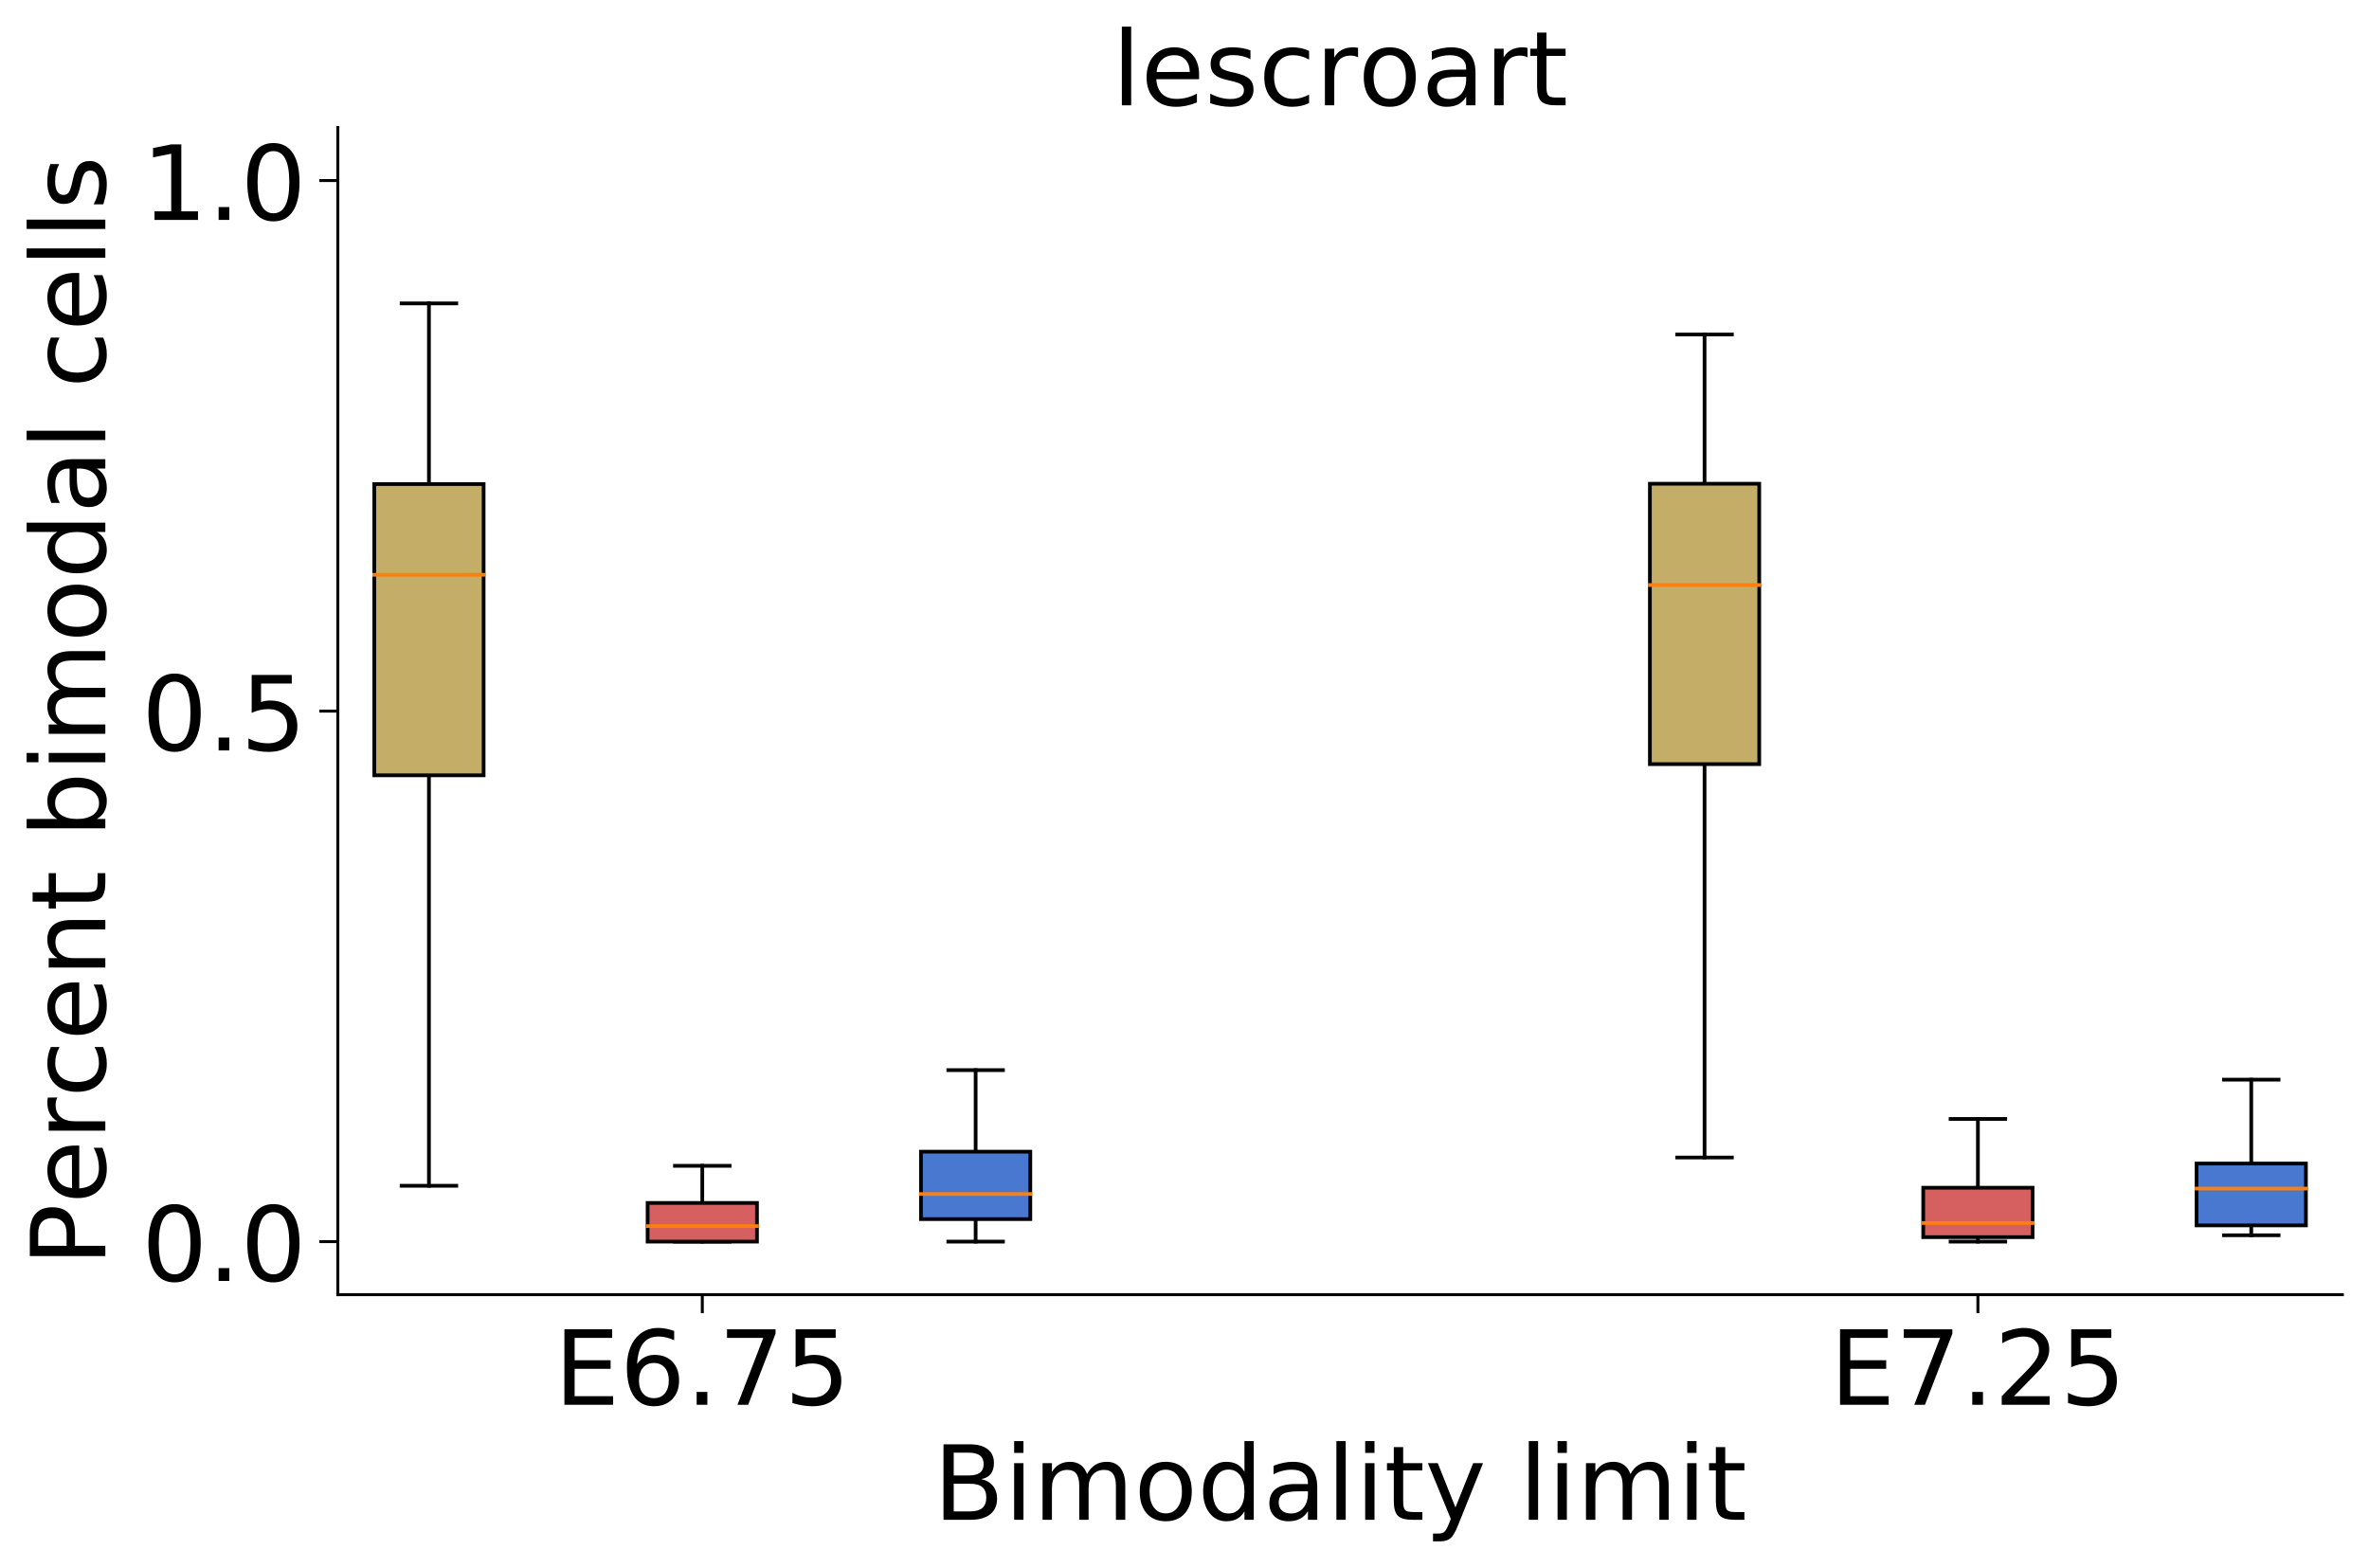
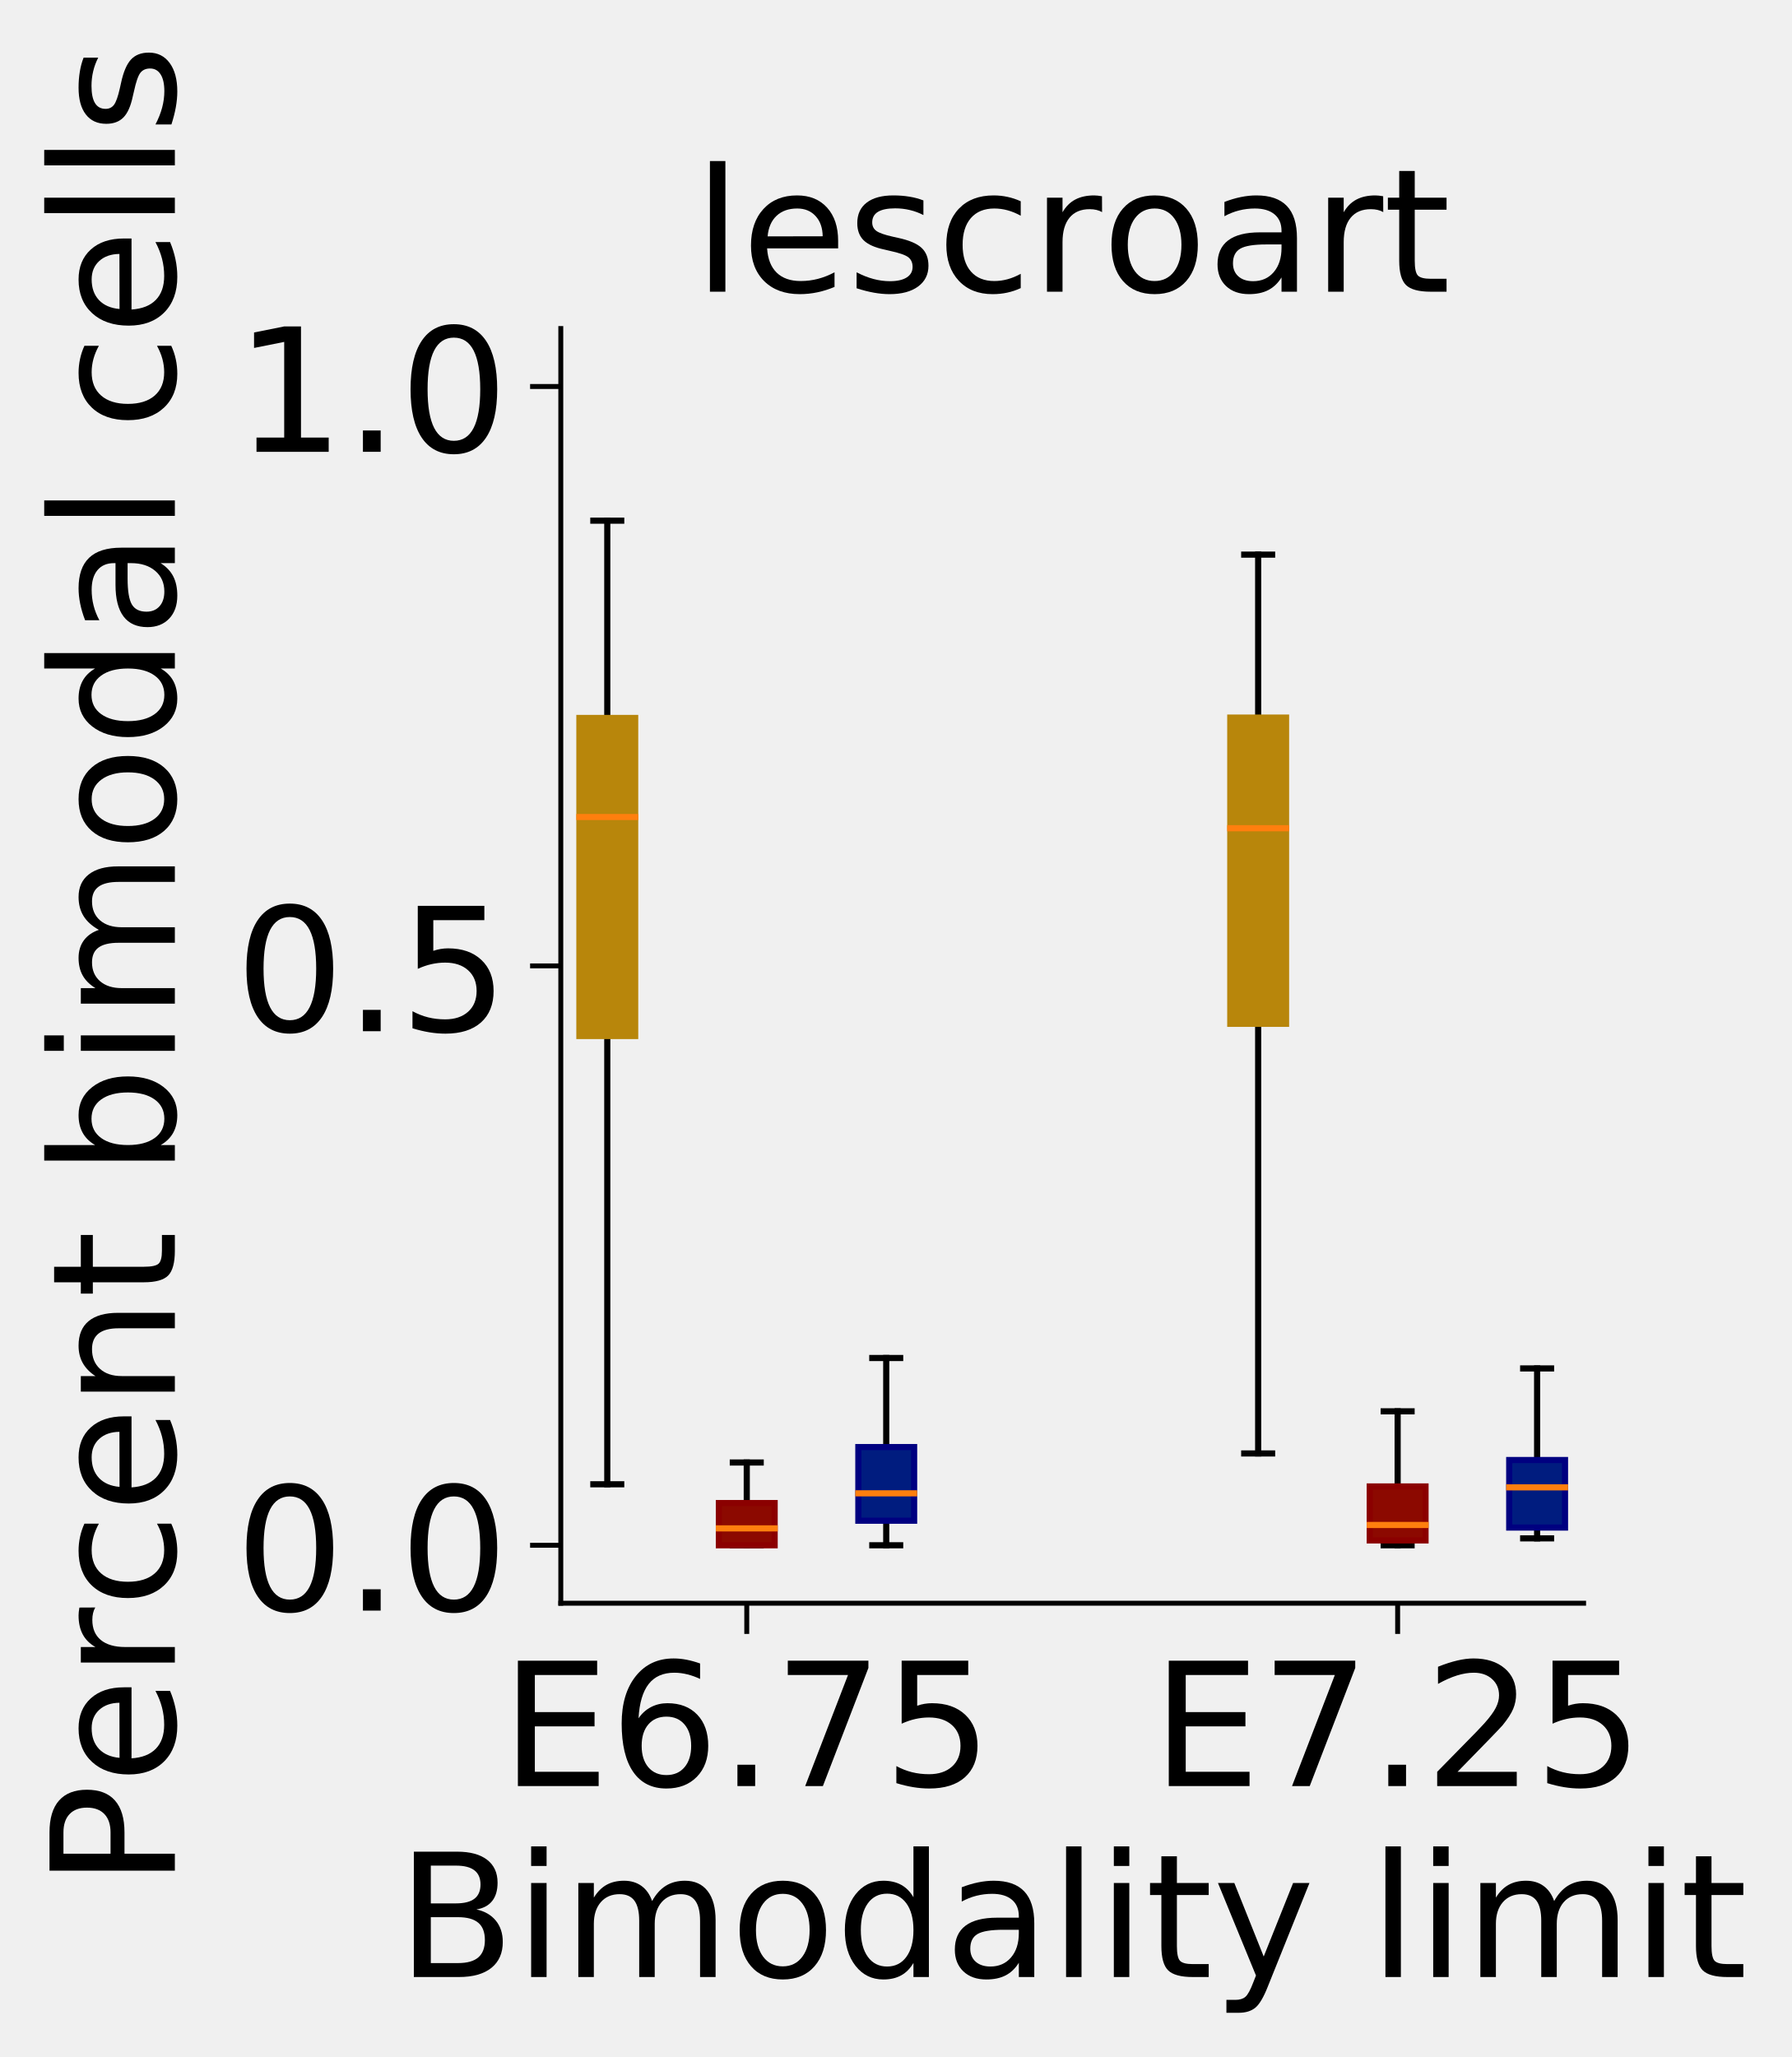
- <svg xmlns="http://www.w3.org/2000/svg" xmlns:xlink="http://www.w3.org/1999/xlink" height="423.953pt" version="1.1" viewBox="0 0 640.428 423.953" width="640.428pt">
+ <svg xmlns="http://www.w3.org/2000/svg" xmlns:xlink="http://www.w3.org/1999/xlink" height="334.981pt" version="1.1" viewBox="0 0 291.774 334.981" width="291.774pt">
  <defs>
    <style type="text/css">
*{stroke-linecap:butt;stroke-linejoin:round;}
  </style>
  </defs>
  <g id="figure_1">
    <g id="patch_1">
-       <path d="M 0 423.953  L 640.428 423.953  L 640.428 0  L 0 0  z " style="fill:#ffffff;" />
+       <path d="M 0 334.981  L 291.774 334.981  L 291.774 0  L 0 0  z " style="fill:none;" />
    </g>
    <g id="axes_1">
      <g id="patch_2">
-         <path d="M 91.328 350.056  L 633.227 350.056  L 633.227 34.476  L 91.328 34.476  z " style="fill:#ffffff;" />
+         <path d="M 91.328 261.083  L 257.897 261.083  L 257.897 53.503  L 91.328 53.503  z " style="fill:none;" />
      </g>
      <g id="matplotlib.axis_1">
        <g id="xtick_1">
          <g id="line2d_1">
            <defs>
-               <path d="M 0 0  L 0 5  " id="ma012ea852a" style="stroke:#000000;stroke-width:0.8;" />
-             </defs>
-             <g>
-               <use style="stroke:#000000;stroke-width:0.8;" x="189.855" xlink:href="#ma012ea852a" y="350.056" />
+               <path d="M 0 0  L 0 5  " id="m09137e9e97" style="stroke:#000000;stroke-width:0.8;" />
+             </defs>
+             <g>
+               <use style="stroke:#000000;stroke-width:0.8;" x="121.613" xlink:href="#m09137e9e97" y="261.083" />
            </g>
          </g>
          <g id="text_1">
            <defs>
              <path d="M 9.812 72.906  L 55.906 72.906  L 55.906 64.594  L 19.672 64.594  L 19.672 43.016  L 54.391 43.016  L 54.391 34.719  L 19.672 34.719  L 19.672 8.297  L 56.781 8.297  L 56.781 0  L 9.812 0  z " id="DejaVuSans-69" />
              <path d="M 33.016 40.375  Q 26.375 40.375 22.484 35.828  Q 18.609 31.297 18.609 23.391  Q 18.609 15.531 22.484 10.953  Q 26.375 6.391 33.016 6.391  Q 39.656 6.391 43.531 10.953  Q 47.406 15.531 47.406 23.391  Q 47.406 31.297 43.531 35.828  Q 39.656 40.375 33.016 40.375  z M 52.594 71.297  L 52.594 62.312  Q 48.875 64.062 45.094 64.984  Q 41.312 65.922 37.594 65.922  Q 27.828 65.922 22.672 59.328  Q 17.531 52.734 16.797 39.406  Q 19.672 43.656 24.016 45.922  Q 28.375 48.188 33.594 48.188  Q 44.578 48.188 50.953 41.516  Q 57.328 34.859 57.328 23.391  Q 57.328 12.156 50.688 5.359  Q 44.047 -1.422 33.016 -1.422  Q 20.359 -1.422 13.672 8.266  Q 6.984 17.969 6.984 36.375  Q 6.984 53.656 15.188 63.938  Q 23.391 74.219 37.203 74.219  Q 40.922 74.219 44.703 73.484  Q 48.484 72.75 52.594 71.297  z " id="DejaVuSans-54" />
              <path d="M 10.688 12.406  L 21 12.406  L 21 0  L 10.688 0  z " id="DejaVuSans-46" />
              <path d="M 8.203 72.906  L 55.078 72.906  L 55.078 68.703  L 28.609 0  L 18.312 0  L 43.219 64.594  L 8.203 64.594  z " id="DejaVuSans-55" />
              <path d="M 10.797 72.906  L 49.516 72.906  L 49.516 64.594  L 19.828 64.594  L 19.828 46.734  Q 21.969 47.469 24.109 47.828  Q 26.266 48.188 28.422 48.188  Q 40.625 48.188 47.75 41.5  Q 54.891 34.812 54.891 23.391  Q 54.891 11.625 47.562 5.094  Q 40.234 -1.422 26.906 -1.422  Q 22.312 -1.422 17.547 -0.641  Q 12.797 0.141 7.719 1.703  L 7.719 11.625  Q 12.109 9.234 16.797 8.062  Q 21.484 6.891 26.703 6.891  Q 35.156 6.891 40.078 11.328  Q 45.016 15.766 45.016 23.391  Q 45.016 31 40.078 35.438  Q 35.156 39.891 26.703 39.891  Q 22.75 39.891 18.812 39.016  Q 14.891 38.141 10.797 36.281  z " id="DejaVuSans-53" />
            </defs>
-             <g transform="translate(149.8366 379.8313)scale(0.28 -0.28)">
+             <g transform="translate(81.59483 290.8587)scale(0.28 -0.28)">
              <use xlink:href="#DejaVuSans-69" />
              <use x="63.184" xlink:href="#DejaVuSans-54" />
              <use x="126.807" xlink:href="#DejaVuSans-46" />
              <use x="158.594" xlink:href="#DejaVuSans-55" />
              <use x="222.217" xlink:href="#DejaVuSans-53" />
            </g>
          </g>
        </g>
        <g id="xtick_2">
          <g id="line2d_2">
            <g>
-               <use style="stroke:#000000;stroke-width:0.8;" x="534.7" xlink:href="#ma012ea852a" y="350.056" />
+               <use style="stroke:#000000;stroke-width:0.8;" x="227.612" xlink:href="#m09137e9e97" y="261.083" />
            </g>
          </g>
          <g id="text_2">
            <defs>
              <path d="M 19.188 8.297  L 53.609 8.297  L 53.609 0  L 7.328 0  L 7.328 8.297  Q 12.938 14.109 22.625 23.891  Q 32.328 33.688 34.812 36.531  Q 39.547 41.844 41.422 45.531  Q 43.312 49.219 43.312 52.781  Q 43.312 58.594 39.234 62.25  Q 35.156 65.922 28.609 65.922  Q 23.969 65.922 18.812 64.312  Q 13.672 62.703 7.812 59.422  L 7.812 69.391  Q 13.766 71.781 18.938 73  Q 24.125 74.219 28.422 74.219  Q 39.75 74.219 46.484 68.547  Q 53.219 62.891 53.219 53.422  Q 53.219 48.922 51.531 44.891  Q 49.859 40.875 45.406 35.406  Q 44.188 33.984 37.641 27.219  Q 31.109 20.453 19.188 8.297  z " id="DejaVuSans-50" />
            </defs>
-             <g transform="translate(494.6821 379.8313)scale(0.28 -0.28)">
+             <g transform="translate(187.5939 290.8587)scale(0.28 -0.28)">
              <use xlink:href="#DejaVuSans-69" />
              <use x="63.184" xlink:href="#DejaVuSans-55" />
              <use x="126.807" xlink:href="#DejaVuSans-46" />
              <use x="158.594" xlink:href="#DejaVuSans-50" />
              <use x="222.217" xlink:href="#DejaVuSans-53" />
            </g>
          </g>
        </g>
        <g id="text_3">
          <defs>
            <path d="M 19.672 34.812  L 19.672 8.109  L 35.5 8.109  Q 43.453 8.109 47.281 11.406  Q 51.125 14.703 51.125 21.484  Q 51.125 28.328 47.281 31.562  Q 43.453 34.812 35.5 34.812  z M 19.672 64.797  L 19.672 42.828  L 34.281 42.828  Q 41.5 42.828 45.031 45.531  Q 48.578 48.25 48.578 53.812  Q 48.578 59.328 45.031 62.062  Q 41.5 64.797 34.281 64.797  z M 9.812 72.906  L 35.016 72.906  Q 46.297 72.906 52.391 68.219  Q 58.5 63.531 58.5 54.891  Q 58.5 48.188 55.375 44.234  Q 52.25 40.281 46.188 39.312  Q 53.469 37.75 57.5 32.781  Q 61.531 27.828 61.531 20.406  Q 61.531 10.641 54.891 5.312  Q 48.25 0 35.984 0  L 9.812 0  z " id="DejaVuSans-66" />
            <path d="M 9.422 54.688  L 18.406 54.688  L 18.406 0  L 9.422 0  z M 9.422 75.984  L 18.406 75.984  L 18.406 64.594  L 9.422 64.594  z " id="DejaVuSans-105" />
            <path d="M 52 44.188  Q 55.375 50.25 60.062 53.125  Q 64.75 56 71.094 56  Q 79.641 56 84.281 50.016  Q 88.922 44.047 88.922 33.016  L 88.922 0  L 79.891 0  L 79.891 32.719  Q 79.891 40.578 77.094 44.375  Q 74.312 48.188 68.609 48.188  Q 61.625 48.188 57.562 43.547  Q 53.516 38.922 53.516 30.906  L 53.516 0  L 44.484 0  L 44.484 32.719  Q 44.484 40.625 41.703 44.406  Q 38.922 48.188 33.109 48.188  Q 26.219 48.188 22.156 43.531  Q 18.109 38.875 18.109 30.906  L 18.109 0  L 9.078 0  L 9.078 54.688  L 18.109 54.688  L 18.109 46.188  Q 21.188 51.219 25.484 53.609  Q 29.781 56 35.688 56  Q 41.656 56 45.828 52.969  Q 50 49.953 52 44.188  z " id="DejaVuSans-109" />
            <path d="M 30.609 48.391  Q 23.391 48.391 19.188 42.75  Q 14.984 37.109 14.984 27.297  Q 14.984 17.484 19.156 11.844  Q 23.344 6.203 30.609 6.203  Q 37.797 6.203 41.984 11.859  Q 46.188 17.531 46.188 27.297  Q 46.188 37.016 41.984 42.703  Q 37.797 48.391 30.609 48.391  z M 30.609 56  Q 42.328 56 49.016 48.375  Q 55.719 40.766 55.719 27.297  Q 55.719 13.875 49.016 6.219  Q 42.328 -1.422 30.609 -1.422  Q 18.844 -1.422 12.172 6.219  Q 5.516 13.875 5.516 27.297  Q 5.516 40.766 12.172 48.375  Q 18.844 56 30.609 56  z " id="DejaVuSans-111" />
            <path d="M 45.406 46.391  L 45.406 75.984  L 54.391 75.984  L 54.391 0  L 45.406 0  L 45.406 8.203  Q 42.578 3.328 38.25 0.953  Q 33.938 -1.422 27.875 -1.422  Q 17.969 -1.422 11.734 6.484  Q 5.516 14.406 5.516 27.297  Q 5.516 40.188 11.734 48.094  Q 17.969 56 27.875 56  Q 33.938 56 38.25 53.625  Q 42.578 51.266 45.406 46.391  z M 14.797 27.297  Q 14.797 17.391 18.875 11.75  Q 22.953 6.109 30.078 6.109  Q 37.203 6.109 41.297 11.75  Q 45.406 17.391 45.406 27.297  Q 45.406 37.203 41.297 42.844  Q 37.203 48.484 30.078 48.484  Q 22.953 48.484 18.875 42.844  Q 14.797 37.203 14.797 27.297  z " id="DejaVuSans-100" />
            <path d="M 34.281 27.484  Q 23.391 27.484 19.188 25  Q 14.984 22.516 14.984 16.5  Q 14.984 11.719 18.141 8.906  Q 21.297 6.109 26.703 6.109  Q 34.188 6.109 38.703 11.406  Q 43.219 16.703 43.219 25.484  L 43.219 27.484  z M 52.203 31.203  L 52.203 0  L 43.219 0  L 43.219 8.297  Q 40.141 3.328 35.547 0.953  Q 30.953 -1.422 24.312 -1.422  Q 15.922 -1.422 10.953 3.297  Q 6 8.016 6 15.922  Q 6 25.141 12.172 29.828  Q 18.359 34.516 30.609 34.516  L 43.219 34.516  L 43.219 35.406  Q 43.219 41.609 39.141 45  Q 35.062 48.391 27.688 48.391  Q 23 48.391 18.547 47.266  Q 14.109 46.141 10.016 43.891  L 10.016 52.203  Q 14.938 54.109 19.578 55.047  Q 24.219 56 28.609 56  Q 40.484 56 46.344 49.844  Q 52.203 43.703 52.203 31.203  z " id="DejaVuSans-97" />
            <path d="M 9.422 75.984  L 18.406 75.984  L 18.406 0  L 9.422 0  z " id="DejaVuSans-108" />
            <path d="M 18.312 70.219  L 18.312 54.688  L 36.812 54.688  L 36.812 47.703  L 18.312 47.703  L 18.312 18.016  Q 18.312 11.328 20.141 9.422  Q 21.969 7.516 27.594 7.516  L 36.812 7.516  L 36.812 0  L 27.594 0  Q 17.188 0 13.234 3.875  Q 9.281 7.766 9.281 18.016  L 9.281 47.703  L 2.688 47.703  L 2.688 54.688  L 9.281 54.688  L 9.281 70.219  z " id="DejaVuSans-116" />
            <path d="M 32.172 -5.078  Q 28.375 -14.844 24.75 -17.812  Q 21.141 -20.797 15.094 -20.797  L 7.906 -20.797  L 7.906 -13.281  L 13.188 -13.281  Q 16.891 -13.281 18.938 -11.516  Q 21 -9.766 23.484 -3.219  L 25.094 0.875  L 2.984 54.688  L 12.5 54.688  L 29.594 11.922  L 46.688 54.688  L 56.203 54.688  z " id="DejaVuSans-121" />
            <path id="DejaVuSans-32" />
          </defs>
-           <g transform="translate(252.3162 410.93)scale(0.28 -0.28)">
+           <g transform="translate(64.65125 321.9575)scale(0.28 -0.28)">
            <use xlink:href="#DejaVuSans-66" />
            <use x="68.604" xlink:href="#DejaVuSans-105" />
            <use x="96.387" xlink:href="#DejaVuSans-109" />
            <use x="193.799" xlink:href="#DejaVuSans-111" />
            <use x="254.98" xlink:href="#DejaVuSans-100" />
            <use x="318.457" xlink:href="#DejaVuSans-97" />
            <use x="379.736" xlink:href="#DejaVuSans-108" />
            <use x="407.52" xlink:href="#DejaVuSans-105" />
            <use x="435.303" xlink:href="#DejaVuSans-116" />
            <use x="474.512" xlink:href="#DejaVuSans-121" />
            <use x="533.691" xlink:href="#DejaVuSans-32" />
            <use x="565.479" xlink:href="#DejaVuSans-108" />
            <use x="593.262" xlink:href="#DejaVuSans-105" />
            <use x="621.045" xlink:href="#DejaVuSans-109" />
            <use x="718.457" xlink:href="#DejaVuSans-105" />
            <use x="746.24" xlink:href="#DejaVuSans-116" />
          </g>
        </g>
      </g>
      <g id="matplotlib.axis_2">
        <g id="ytick_1">
          <g id="line2d_3">
            <defs>
-               <path d="M 0 0  L -5 0  " id="mfc32e43c71" style="stroke:#000000;stroke-width:0.8;" />
-             </defs>
-             <g>
-               <use style="stroke:#000000;stroke-width:0.8;" x="91.328" xlink:href="#mfc32e43c71" y="335.711" />
+               <path d="M 0 0  L -5 0  " id="m7ebef104bc" style="stroke:#000000;stroke-width:0.8;" />
+             </defs>
+             <g>
+               <use style="stroke:#000000;stroke-width:0.8;" x="91.328" xlink:href="#m7ebef104bc" y="251.648" />
            </g>
          </g>
          <g id="text_4">
            <defs>
              <path d="M 31.781 66.406  Q 24.172 66.406 20.328 58.906  Q 16.5 51.422 16.5 36.375  Q 16.5 21.391 20.328 13.891  Q 24.172 6.391 31.781 6.391  Q 39.453 6.391 43.281 13.891  Q 47.125 21.391 47.125 36.375  Q 47.125 51.422 43.281 58.906  Q 39.453 66.406 31.781 66.406  z M 31.781 74.219  Q 44.047 74.219 50.516 64.516  Q 56.984 54.828 56.984 36.375  Q 56.984 17.969 50.516 8.266  Q 44.047 -1.422 31.781 -1.422  Q 19.531 -1.422 13.062 8.266  Q 6.594 17.969 6.594 36.375  Q 6.594 54.828 13.062 64.516  Q 19.531 74.219 31.781 74.219  z " id="DejaVuSans-48" />
            </defs>
-             <g transform="translate(38.29875 346.3489)scale(0.28 -0.28)">
+             <g transform="translate(38.29875 262.2855)scale(0.28 -0.28)">
              <use xlink:href="#DejaVuSans-48" />
              <use x="63.623" xlink:href="#DejaVuSans-46" />
              <use x="95.41" xlink:href="#DejaVuSans-48" />
            </g>
          </g>
        </g>
        <g id="ytick_2">
          <g id="line2d_4">
            <g>
-               <use style="stroke:#000000;stroke-width:0.8;" x="91.328" xlink:href="#mfc32e43c71" y="192.266" />
+               <use style="stroke:#000000;stroke-width:0.8;" x="91.328" xlink:href="#m7ebef104bc" y="157.293" />
            </g>
          </g>
          <g id="text_5">
-             <g transform="translate(38.29875 202.9034)scale(0.28 -0.28)">
+             <g transform="translate(38.29875 167.9309)scale(0.28 -0.28)">
              <use xlink:href="#DejaVuSans-48" />
              <use x="63.623" xlink:href="#DejaVuSans-46" />
              <use x="95.41" xlink:href="#DejaVuSans-53" />
            </g>
          </g>
        </g>
        <g id="ytick_3">
          <g id="line2d_5">
            <g>
-               <use style="stroke:#000000;stroke-width:0.8;" x="91.328" xlink:href="#mfc32e43c71" y="48.82" />
+               <use style="stroke:#000000;stroke-width:0.8;" x="91.328" xlink:href="#m7ebef104bc" y="62.939" />
            </g>
          </g>
          <g id="text_6">
            <defs>
              <path d="M 12.406 8.297  L 28.516 8.297  L 28.516 63.922  L 10.984 60.406  L 10.984 69.391  L 28.422 72.906  L 38.281 72.906  L 38.281 8.297  L 54.391 8.297  L 54.391 0  L 12.406 0  z " id="DejaVuSans-49" />
            </defs>
-             <g transform="translate(38.29875 59.45798)scale(0.28 -0.28)">
+             <g transform="translate(38.29875 73.57639)scale(0.28 -0.28)">
              <use xlink:href="#DejaVuSans-49" />
              <use x="63.623" xlink:href="#DejaVuSans-46" />
              <use x="95.41" xlink:href="#DejaVuSans-48" />
            </g>
          </g>
        </g>
        <g id="text_7">
          <defs>
            <path d="M 19.672 64.797  L 19.672 37.406  L 32.078 37.406  Q 38.969 37.406 42.719 40.969  Q 46.484 44.531 46.484 51.125  Q 46.484 57.672 42.719 61.234  Q 38.969 64.797 32.078 64.797  z M 9.812 72.906  L 32.078 72.906  Q 44.344 72.906 50.609 67.359  Q 56.891 61.812 56.891 51.125  Q 56.891 40.328 50.609 34.812  Q 44.344 29.297 32.078 29.297  L 19.672 29.297  L 19.672 0  L 9.812 0  z " id="DejaVuSans-80" />
            <path d="M 56.203 29.594  L 56.203 25.203  L 14.891 25.203  Q 15.484 15.922 20.484 11.062  Q 25.484 6.203 34.422 6.203  Q 39.594 6.203 44.453 7.469  Q 49.312 8.734 54.109 11.281  L 54.109 2.781  Q 49.266 0.734 44.188 -0.344  Q 39.109 -1.422 33.891 -1.422  Q 20.797 -1.422 13.156 6.188  Q 5.516 13.812 5.516 26.812  Q 5.516 40.234 12.766 48.109  Q 20.016 56 32.328 56  Q 43.359 56 49.781 48.891  Q 56.203 41.797 56.203 29.594  z M 47.219 32.234  Q 47.125 39.594 43.094 43.984  Q 39.062 48.391 32.422 48.391  Q 24.906 48.391 20.391 44.141  Q 15.875 39.891 15.188 32.172  z " id="DejaVuSans-101" />
            <path d="M 41.109 46.297  Q 39.594 47.172 37.812 47.578  Q 36.031 48 33.891 48  Q 26.266 48 22.188 43.047  Q 18.109 38.094 18.109 28.812  L 18.109 0  L 9.078 0  L 9.078 54.688  L 18.109 54.688  L 18.109 46.188  Q 20.953 51.172 25.484 53.578  Q 30.031 56 36.531 56  Q 37.453 56 38.578 55.875  Q 39.703 55.766 41.062 55.516  z " id="DejaVuSans-114" />
            <path d="M 48.781 52.594  L 48.781 44.188  Q 44.969 46.297 41.141 47.344  Q 37.312 48.391 33.406 48.391  Q 24.656 48.391 19.812 42.844  Q 14.984 37.312 14.984 27.297  Q 14.984 17.281 19.812 11.734  Q 24.656 6.203 33.406 6.203  Q 37.312 6.203 41.141 7.25  Q 44.969 8.297 48.781 10.406  L 48.781 2.094  Q 45.016 0.344 40.984 -0.531  Q 36.969 -1.422 32.422 -1.422  Q 20.062 -1.422 12.781 6.344  Q 5.516 14.109 5.516 27.297  Q 5.516 40.672 12.859 48.328  Q 20.219 56 33.016 56  Q 37.156 56 41.109 55.141  Q 45.062 54.297 48.781 52.594  z " id="DejaVuSans-99" />
            <path d="M 54.891 33.016  L 54.891 0  L 45.906 0  L 45.906 32.719  Q 45.906 40.484 42.875 44.328  Q 39.844 48.188 33.797 48.188  Q 26.516 48.188 22.312 43.547  Q 18.109 38.922 18.109 30.906  L 18.109 0  L 9.078 0  L 9.078 54.688  L 18.109 54.688  L 18.109 46.188  Q 21.344 51.125 25.703 53.562  Q 30.078 56 35.797 56  Q 45.219 56 50.047 50.172  Q 54.891 44.344 54.891 33.016  z " id="DejaVuSans-110" />
            <path d="M 48.688 27.297  Q 48.688 37.203 44.609 42.844  Q 40.531 48.484 33.406 48.484  Q 26.266 48.484 22.188 42.844  Q 18.109 37.203 18.109 27.297  Q 18.109 17.391 22.188 11.75  Q 26.266 6.109 33.406 6.109  Q 40.531 6.109 44.609 11.75  Q 48.688 17.391 48.688 27.297  z M 18.109 46.391  Q 20.953 51.266 25.266 53.625  Q 29.594 56 35.594 56  Q 45.562 56 51.781 48.094  Q 58.016 40.188 58.016 27.297  Q 58.016 14.406 51.781 6.484  Q 45.562 -1.422 35.594 -1.422  Q 29.594 -1.422 25.266 0.953  Q 20.953 3.328 18.109 8.203  L 18.109 0  L 9.078 0  L 9.078 75.984  L 18.109 75.984  z " id="DejaVuSans-98" />
            <path d="M 44.281 53.078  L 44.281 44.578  Q 40.484 46.531 36.375 47.5  Q 32.281 48.484 27.875 48.484  Q 21.188 48.484 17.844 46.438  Q 14.5 44.391 14.5 40.281  Q 14.5 37.156 16.891 35.375  Q 19.281 33.594 26.516 31.984  L 29.594 31.297  Q 39.156 29.25 43.188 25.516  Q 47.219 21.781 47.219 15.094  Q 47.219 7.469 41.188 3.016  Q 35.156 -1.422 24.609 -1.422  Q 20.219 -1.422 15.453 -0.562  Q 10.688 0.297 5.422 2  L 5.422 11.281  Q 10.406 8.688 15.234 7.391  Q 20.062 6.109 24.812 6.109  Q 31.156 6.109 34.562 8.281  Q 37.984 10.453 37.984 14.406  Q 37.984 18.062 35.516 20.016  Q 33.062 21.969 24.703 23.781  L 21.578 24.516  Q 13.234 26.266 9.516 29.906  Q 5.812 33.547 5.812 39.891  Q 5.812 47.609 11.281 51.797  Q 16.75 56 26.812 56  Q 31.781 56 36.172 55.266  Q 40.578 54.547 44.281 53.078  z " id="DejaVuSans-115" />
          </defs>
-           <g transform="translate(28.47563 342.3587)rotate(-90)scale(0.28 -0.28)">
+           <g transform="translate(28.47563 307.3863)rotate(-90)scale(0.28 -0.28)">
            <use xlink:href="#DejaVuSans-80" />
            <use x="60.256" xlink:href="#DejaVuSans-101" />
            <use x="121.779" xlink:href="#DejaVuSans-114" />
            <use x="162.861" xlink:href="#DejaVuSans-99" />
            <use x="217.842" xlink:href="#DejaVuSans-101" />
            <use x="279.365" xlink:href="#DejaVuSans-110" />
            <use x="342.744" xlink:href="#DejaVuSans-116" />
            <use x="381.953" xlink:href="#DejaVuSans-32" />
            <use x="413.74" xlink:href="#DejaVuSans-98" />
            <use x="477.217" xlink:href="#DejaVuSans-105" />
            <use x="505" xlink:href="#DejaVuSans-109" />
            <use x="602.412" xlink:href="#DejaVuSans-111" />
            <use x="663.594" xlink:href="#DejaVuSans-100" />
            <use x="727.07" xlink:href="#DejaVuSans-97" />
            <use x="788.35" xlink:href="#DejaVuSans-108" />
            <use x="816.133" xlink:href="#DejaVuSans-32" />
            <use x="847.92" xlink:href="#DejaVuSans-99" />
            <use x="902.9" xlink:href="#DejaVuSans-101" />
            <use x="964.424" xlink:href="#DejaVuSans-108" />
            <use x="992.207" xlink:href="#DejaVuSans-108" />
            <use x="1019.99" xlink:href="#DejaVuSans-115" />
          </g>
        </g>
      </g>
      <g id="line2d_6">
-         <path clip-path="url(#pa1c1f92d2b)" d="M 115.959 209.63  L 115.959 320.612  " style="fill:none;stroke:#000000;stroke-linecap:square;" />
+         <path clip-path="url(#p300ec12cd0)" d="M 98.899 168.715  L 98.899 241.716  " style="fill:none;stroke:#000000;stroke-linecap:square;" />
      </g>
      <g id="line2d_7">
-         <path clip-path="url(#pa1c1f92d2b)" d="M 115.959 130.884  L 115.959 82.039  " style="fill:none;stroke:#000000;stroke-linecap:square;" />
+         <path clip-path="url(#p300ec12cd0)" d="M 98.899 116.918  L 98.899 84.789  " style="fill:none;stroke:#000000;stroke-linecap:square;" />
      </g>
      <g id="line2d_8">
-         <path clip-path="url(#pa1c1f92d2b)" d="M 108.57 320.612  L 123.349 320.612  " style="fill:none;stroke:#000000;stroke-linecap:square;" />
+         <path clip-path="url(#p300ec12cd0)" d="M 96.627 241.716  L 101.17 241.716  " style="fill:none;stroke:#000000;stroke-linecap:square;" />
      </g>
      <g id="line2d_9">
-         <path clip-path="url(#pa1c1f92d2b)" d="M 108.57 82.039  L 123.349 82.039  " style="fill:none;stroke:#000000;stroke-linecap:square;" />
+         <path clip-path="url(#p300ec12cd0)" d="M 96.627 84.789  L 101.17 84.789  " style="fill:none;stroke:#000000;stroke-linecap:square;" />
      </g>
      <g id="line2d_10">
-         <path clip-path="url(#pa1c1f92d2b)" d="M 460.805 206.609  L 460.805 312.97  " style="fill:none;stroke:#000000;stroke-linecap:square;" />
+         <path clip-path="url(#p300ec12cd0)" d="M 204.898 166.727  L 204.898 236.689  " style="fill:none;stroke:#000000;stroke-linecap:square;" />
      </g>
      <g id="line2d_11">
-         <path clip-path="url(#pa1c1f92d2b)" d="M 460.805 130.794  L 460.805 90.442  " style="fill:none;stroke:#000000;stroke-linecap:square;" />
+         <path clip-path="url(#p300ec12cd0)" d="M 204.898 116.859  L 204.898 90.316  " style="fill:none;stroke:#000000;stroke-linecap:square;" />
      </g>
      <g id="line2d_12">
-         <path clip-path="url(#pa1c1f92d2b)" d="M 453.415 312.97  L 468.194 312.97  " style="fill:none;stroke:#000000;stroke-linecap:square;" />
+         <path clip-path="url(#p300ec12cd0)" d="M 202.627 236.689  L 207.169 236.689  " style="fill:none;stroke:#000000;stroke-linecap:square;" />
      </g>
      <g id="line2d_13">
-         <path clip-path="url(#pa1c1f92d2b)" d="M 453.415 90.442  L 468.194 90.442  " style="fill:none;stroke:#000000;stroke-linecap:square;" />
+         <path clip-path="url(#p300ec12cd0)" d="M 202.627 90.316  L 207.169 90.316  " style="fill:none;stroke:#000000;stroke-linecap:square;" />
      </g>
      <g id="line2d_14">
-         <path clip-path="url(#pa1c1f92d2b)" d="M 189.855 335.711  L 189.855 335.711  " style="fill:none;stroke:#000000;stroke-linecap:square;" />
+         <path clip-path="url(#p300ec12cd0)" d="M 121.613 251.648  L 121.613 251.648  " style="fill:none;stroke:#000000;stroke-linecap:square;" />
      </g>
      <g id="line2d_15">
-         <path clip-path="url(#pa1c1f92d2b)" d="M 189.855 325.259  L 189.855 315.219  " style="fill:none;stroke:#000000;stroke-linecap:square;" />
+         <path clip-path="url(#p300ec12cd0)" d="M 121.613 244.772  L 121.613 238.168  " style="fill:none;stroke:#000000;stroke-linecap:square;" />
      </g>
      <g id="line2d_16">
-         <path clip-path="url(#pa1c1f92d2b)" d="M 182.465 335.711  L 197.244 335.711  " style="fill:none;stroke:#000000;stroke-linecap:square;" />
+         <path clip-path="url(#p300ec12cd0)" d="M 119.342 251.648  L 123.884 251.648  " style="fill:none;stroke:#000000;stroke-linecap:square;" />
      </g>
      <g id="line2d_17">
-         <path clip-path="url(#pa1c1f92d2b)" d="M 182.465 315.219  L 197.244 315.219  " style="fill:none;stroke:#000000;stroke-linecap:square;" />
+         <path clip-path="url(#p300ec12cd0)" d="M 119.342 238.168  L 123.884 238.168  " style="fill:none;stroke:#000000;stroke-linecap:square;" />
      </g>
      <g id="line2d_18">
-         <path clip-path="url(#pa1c1f92d2b)" d="M 534.7 334.506  L 534.7 335.711  " style="fill:none;stroke:#000000;stroke-linecap:square;" />
+         <path clip-path="url(#p300ec12cd0)" d="M 227.612 250.855  L 227.612 251.648  " style="fill:none;stroke:#000000;stroke-linecap:square;" />
      </g>
      <g id="line2d_19">
-         <path clip-path="url(#pa1c1f92d2b)" d="M 534.7 321.144  L 534.7 302.545  " style="fill:none;stroke:#000000;stroke-linecap:square;" />
+         <path clip-path="url(#p300ec12cd0)" d="M 227.612 242.066  L 227.612 229.832  " style="fill:none;stroke:#000000;stroke-linecap:square;" />
      </g>
      <g id="line2d_20">
-         <path clip-path="url(#pa1c1f92d2b)" d="M 527.311 335.711  L 542.09 335.711  " style="fill:none;stroke:#000000;stroke-linecap:square;" />
+         <path clip-path="url(#p300ec12cd0)" d="M 225.341 251.648  L 229.883 251.648  " style="fill:none;stroke:#000000;stroke-linecap:square;" />
      </g>
      <g id="line2d_21">
-         <path clip-path="url(#pa1c1f92d2b)" d="M 527.311 302.545  L 542.09 302.545  " style="fill:none;stroke:#000000;stroke-linecap:square;" />
+         <path clip-path="url(#p300ec12cd0)" d="M 225.341 229.832  L 229.883 229.832  " style="fill:none;stroke:#000000;stroke-linecap:square;" />
      </g>
      <g id="line2d_22">
-         <path clip-path="url(#pa1c1f92d2b)" d="M 263.75 329.627  L 263.75 335.711  " style="fill:none;stroke:#000000;stroke-linecap:square;" />
+         <path clip-path="url(#p300ec12cd0)" d="M 144.327 247.646  L 144.327 251.648  " style="fill:none;stroke:#000000;stroke-linecap:square;" />
      </g>
      <g id="line2d_23">
-         <path clip-path="url(#pa1c1f92d2b)" d="M 263.75 311.396  L 263.75 289.345  " style="fill:none;stroke:#000000;stroke-linecap:square;" />
+         <path clip-path="url(#p300ec12cd0)" d="M 144.327 235.654  L 144.327 221.149  " style="fill:none;stroke:#000000;stroke-linecap:square;" />
      </g>
      <g id="line2d_24">
-         <path clip-path="url(#pa1c1f92d2b)" d="M 256.361 335.711  L 271.14 335.711  " style="fill:none;stroke:#000000;stroke-linecap:square;" />
+         <path clip-path="url(#p300ec12cd0)" d="M 142.056 251.648  L 146.598 251.648  " style="fill:none;stroke:#000000;stroke-linecap:square;" />
      </g>
      <g id="line2d_25">
-         <path clip-path="url(#pa1c1f92d2b)" d="M 256.361 289.345  L 271.14 289.345  " style="fill:none;stroke:#000000;stroke-linecap:square;" />
+         <path clip-path="url(#p300ec12cd0)" d="M 142.056 221.149  L 146.598 221.149  " style="fill:none;stroke:#000000;stroke-linecap:square;" />
      </g>
      <g id="line2d_26">
-         <path clip-path="url(#pa1c1f92d2b)" d="M 608.596 331.324  L 608.596 333.993  " style="fill:none;stroke:#000000;stroke-linecap:square;" />
+         <path clip-path="url(#p300ec12cd0)" d="M 250.326 248.762  L 250.326 250.518  " style="fill:none;stroke:#000000;stroke-linecap:square;" />
      </g>
      <g id="line2d_27">
-         <path clip-path="url(#pa1c1f92d2b)" d="M 608.596 314.602  L 608.596 291.922  " style="fill:none;stroke:#000000;stroke-linecap:square;" />
+         <path clip-path="url(#p300ec12cd0)" d="M 250.326 237.763  L 250.326 222.845  " style="fill:none;stroke:#000000;stroke-linecap:square;" />
      </g>
      <g id="line2d_28">
-         <path clip-path="url(#pa1c1f92d2b)" d="M 601.206 333.993  L 615.985 333.993  " style="fill:none;stroke:#000000;stroke-linecap:square;" />
+         <path clip-path="url(#p300ec12cd0)" d="M 248.055 250.518  L 252.598 250.518  " style="fill:none;stroke:#000000;stroke-linecap:square;" />
      </g>
      <g id="line2d_29">
-         <path clip-path="url(#pa1c1f92d2b)" d="M 601.206 291.922  L 615.985 291.922  " style="fill:none;stroke:#000000;stroke-linecap:square;" />
+         <path clip-path="url(#p300ec12cd0)" d="M 248.055 222.845  L 252.598 222.845  " style="fill:none;stroke:#000000;stroke-linecap:square;" />
      </g>
      <g id="patch_3">
-         <path clip-path="url(#pa1c1f92d2b)" d="M 101.18 209.63  L 130.738 209.63  L 130.738 130.884  L 101.18 130.884  L 101.18 209.63  z " style="fill:#c4ad66;stroke:#000000;stroke-linejoin:miter;" />
+         <path clip-path="url(#p300ec12cd0)" d="M 94.356 168.715  L 103.442 168.715  L 103.442 116.918  L 94.356 116.918  L 94.356 168.715  z " style="fill:#b8860b;stroke:#b8860b;stroke-linejoin:miter;" />
      </g>
      <g id="patch_4">
-         <path clip-path="url(#pa1c1f92d2b)" d="M 446.026 206.609  L 475.584 206.609  L 475.584 130.794  L 446.026 130.794  L 446.026 206.609  z " style="fill:#c4ad66;stroke:#000000;stroke-linejoin:miter;" />
+         <path clip-path="url(#p300ec12cd0)" d="M 200.355 166.727  L 209.441 166.727  L 209.441 116.859  L 200.355 116.859  L 200.355 166.727  z " style="fill:#b8860b;stroke:#b8860b;stroke-linejoin:miter;" />
      </g>
      <g id="patch_5">
-         <path clip-path="url(#pa1c1f92d2b)" d="M 175.076 335.711  L 204.634 335.711  L 204.634 325.259  L 175.076 325.259  L 175.076 335.711  z " style="fill:#d65f5f;stroke:#000000;stroke-linejoin:miter;" />
+         <path clip-path="url(#p300ec12cd0)" d="M 117.07 251.648  L 126.156 251.648  L 126.156 244.772  L 117.07 244.772  L 117.07 251.648  z " style="fill:#8c0900;stroke:#8b0000;stroke-linejoin:miter;" />
      </g>
      <g id="patch_6">
-         <path clip-path="url(#pa1c1f92d2b)" d="M 519.921 334.506  L 549.479 334.506  L 549.479 321.144  L 519.921 321.144  L 519.921 334.506  z " style="fill:#d65f5f;stroke:#000000;stroke-linejoin:miter;" />
+         <path clip-path="url(#p300ec12cd0)" d="M 223.069 250.855  L 232.155 250.855  L 232.155 242.066  L 223.069 242.066  L 223.069 250.855  z " style="fill:#8c0900;stroke:#8b0000;stroke-linejoin:miter;" />
      </g>
      <g id="patch_7">
-         <path clip-path="url(#pa1c1f92d2b)" d="M 248.971 329.627  L 278.529 329.627  L 278.529 311.396  L 248.971 311.396  L 248.971 329.627  z " style="fill:#4878cf;stroke:#000000;stroke-linejoin:miter;" />
+         <path clip-path="url(#p300ec12cd0)" d="M 139.784 247.646  L 148.87 247.646  L 148.87 235.654  L 139.784 235.654  L 139.784 247.646  z " style="fill:#001c7f;stroke:#000080;stroke-linejoin:miter;" />
      </g>
      <g id="patch_8">
-         <path clip-path="url(#pa1c1f92d2b)" d="M 593.817 331.324  L 623.375 331.324  L 623.375 314.602  L 593.817 314.602  L 593.817 331.324  z " style="fill:#4878cf;stroke:#000000;stroke-linejoin:miter;" />
+         <path clip-path="url(#p300ec12cd0)" d="M 245.783 248.762  L 254.869 248.762  L 254.869 237.763  L 245.783 237.763  L 245.783 248.762  z " style="fill:#001c7f;stroke:#000080;stroke-linejoin:miter;" />
      </g>
      <g id="line2d_30">
-         <path clip-path="url(#pa1c1f92d2b)" d="M 101.18 155.409  L 130.738 155.409  " style="fill:none;stroke:#ff7f0e;stroke-linecap:square;" />
+         <path clip-path="url(#p300ec12cd0)" d="M 94.356 133.05  L 103.442 133.05  " style="fill:none;stroke:#ff7f0e;stroke-linecap:square;" />
      </g>
      <g id="line2d_31">
-         <path clip-path="url(#pa1c1f92d2b)" d="M 446.026 158.187  L 475.584 158.187  " style="fill:none;stroke:#ff7f0e;stroke-linecap:square;" />
+         <path clip-path="url(#p300ec12cd0)" d="M 200.355 134.877  L 209.441 134.877  " style="fill:none;stroke:#ff7f0e;stroke-linecap:square;" />
      </g>
      <g id="line2d_32">
-         <path clip-path="url(#pa1c1f92d2b)" d="M 175.076 331.523  L 204.634 331.523  " style="fill:none;stroke:#ff7f0e;stroke-linecap:square;" />
+         <path clip-path="url(#p300ec12cd0)" d="M 117.07 248.893  L 126.156 248.893  " style="fill:none;stroke:#ff7f0e;stroke-linecap:square;" />
      </g>
      <g id="line2d_33">
-         <path clip-path="url(#pa1c1f92d2b)" d="M 519.921 330.68  L 549.479 330.68  " style="fill:none;stroke:#ff7f0e;stroke-linecap:square;" />
+         <path clip-path="url(#p300ec12cd0)" d="M 223.069 248.338  L 232.155 248.338  " style="fill:none;stroke:#ff7f0e;stroke-linecap:square;" />
      </g>
      <g id="line2d_34">
-         <path clip-path="url(#pa1c1f92d2b)" d="M 248.971 322.846  L 278.529 322.846  " style="fill:none;stroke:#ff7f0e;stroke-linecap:square;" />
+         <path clip-path="url(#p300ec12cd0)" d="M 139.784 243.185  L 148.87 243.185  " style="fill:none;stroke:#ff7f0e;stroke-linecap:square;" />
      </g>
      <g id="line2d_35">
-         <path clip-path="url(#pa1c1f92d2b)" d="M 593.817 321.367  L 623.375 321.367  " style="fill:none;stroke:#ff7f0e;stroke-linecap:square;" />
+         <path clip-path="url(#p300ec12cd0)" d="M 245.783 242.212  L 254.869 242.212  " style="fill:none;stroke:#ff7f0e;stroke-linecap:square;" />
      </g>
      <g id="patch_9">
-         <path d="M 91.328 350.056  L 91.328 34.476  " style="fill:none;stroke:#000000;stroke-linecap:square;stroke-linejoin:miter;stroke-width:0.8;" />
+         <path d="M 91.328 261.083  L 91.328 53.503  " style="fill:none;stroke:#000000;stroke-linecap:square;stroke-linejoin:miter;stroke-width:0.8;" />
      </g>
      <g id="patch_10">
-         <path d="M 91.328 350.056  L 633.227 350.056  " style="fill:none;stroke:#000000;stroke-linecap:square;stroke-linejoin:miter;stroke-width:0.8;" />
+         <path d="M 91.328 261.083  L 257.897 261.083  " style="fill:none;stroke:#000000;stroke-linecap:square;stroke-linejoin:miter;stroke-width:0.8;" />
      </g>
      <g id="text_8">
-         <g transform="translate(300.6425 28.47563)scale(0.28 -0.28)">
+         <g transform="translate(112.9775 47.50312)scale(0.28 -0.28)">
          <use xlink:href="#DejaVuSans-108" />
          <use x="27.783" xlink:href="#DejaVuSans-101" />
          <use x="89.307" xlink:href="#DejaVuSans-115" />
          <use x="141.406" xlink:href="#DejaVuSans-99" />
          <use x="196.387" xlink:href="#DejaVuSans-114" />
          <use x="237.469" xlink:href="#DejaVuSans-111" />
          <use x="298.65" xlink:href="#DejaVuSans-97" />
          <use x="359.93" xlink:href="#DejaVuSans-114" />
          <use x="401.043" xlink:href="#DejaVuSans-116" />
        </g>
      </g>
    </g>
  </g>
  <defs>
-     <clipPath id="pa1c1f92d2b">
-       <rect height="315.58" width="541.9" x="91.328" y="34.476" />
+     <clipPath id="p300ec12cd0">
+       <rect height="207.58" width="166.57" x="91.328" y="53.503" />
    </clipPath>
  </defs>
</svg>
